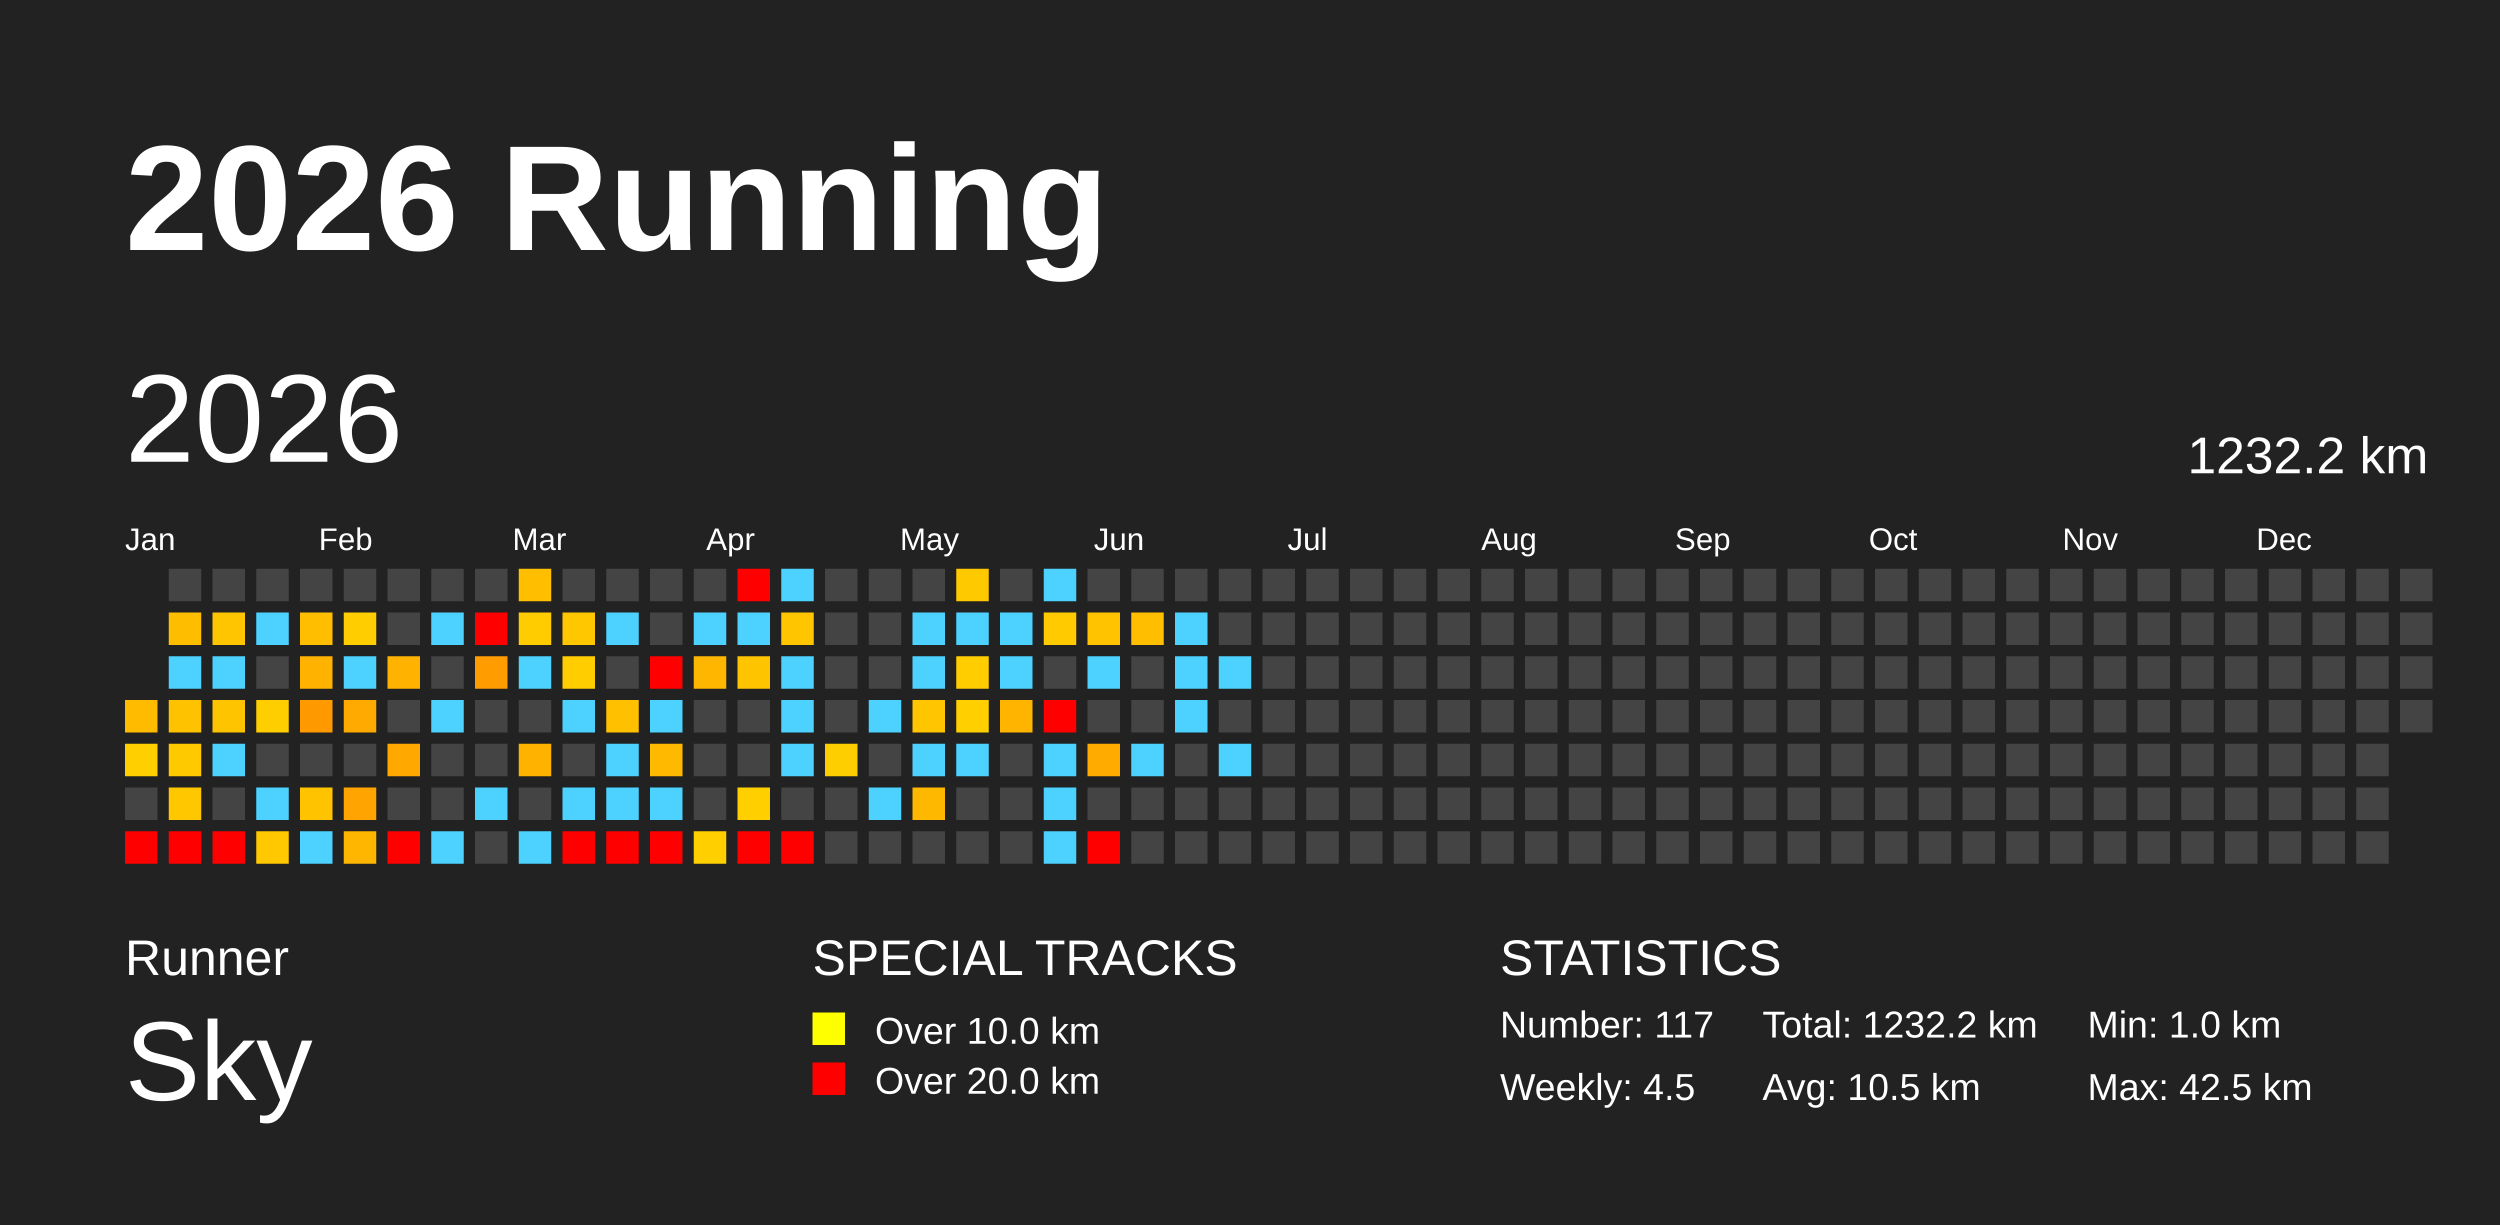
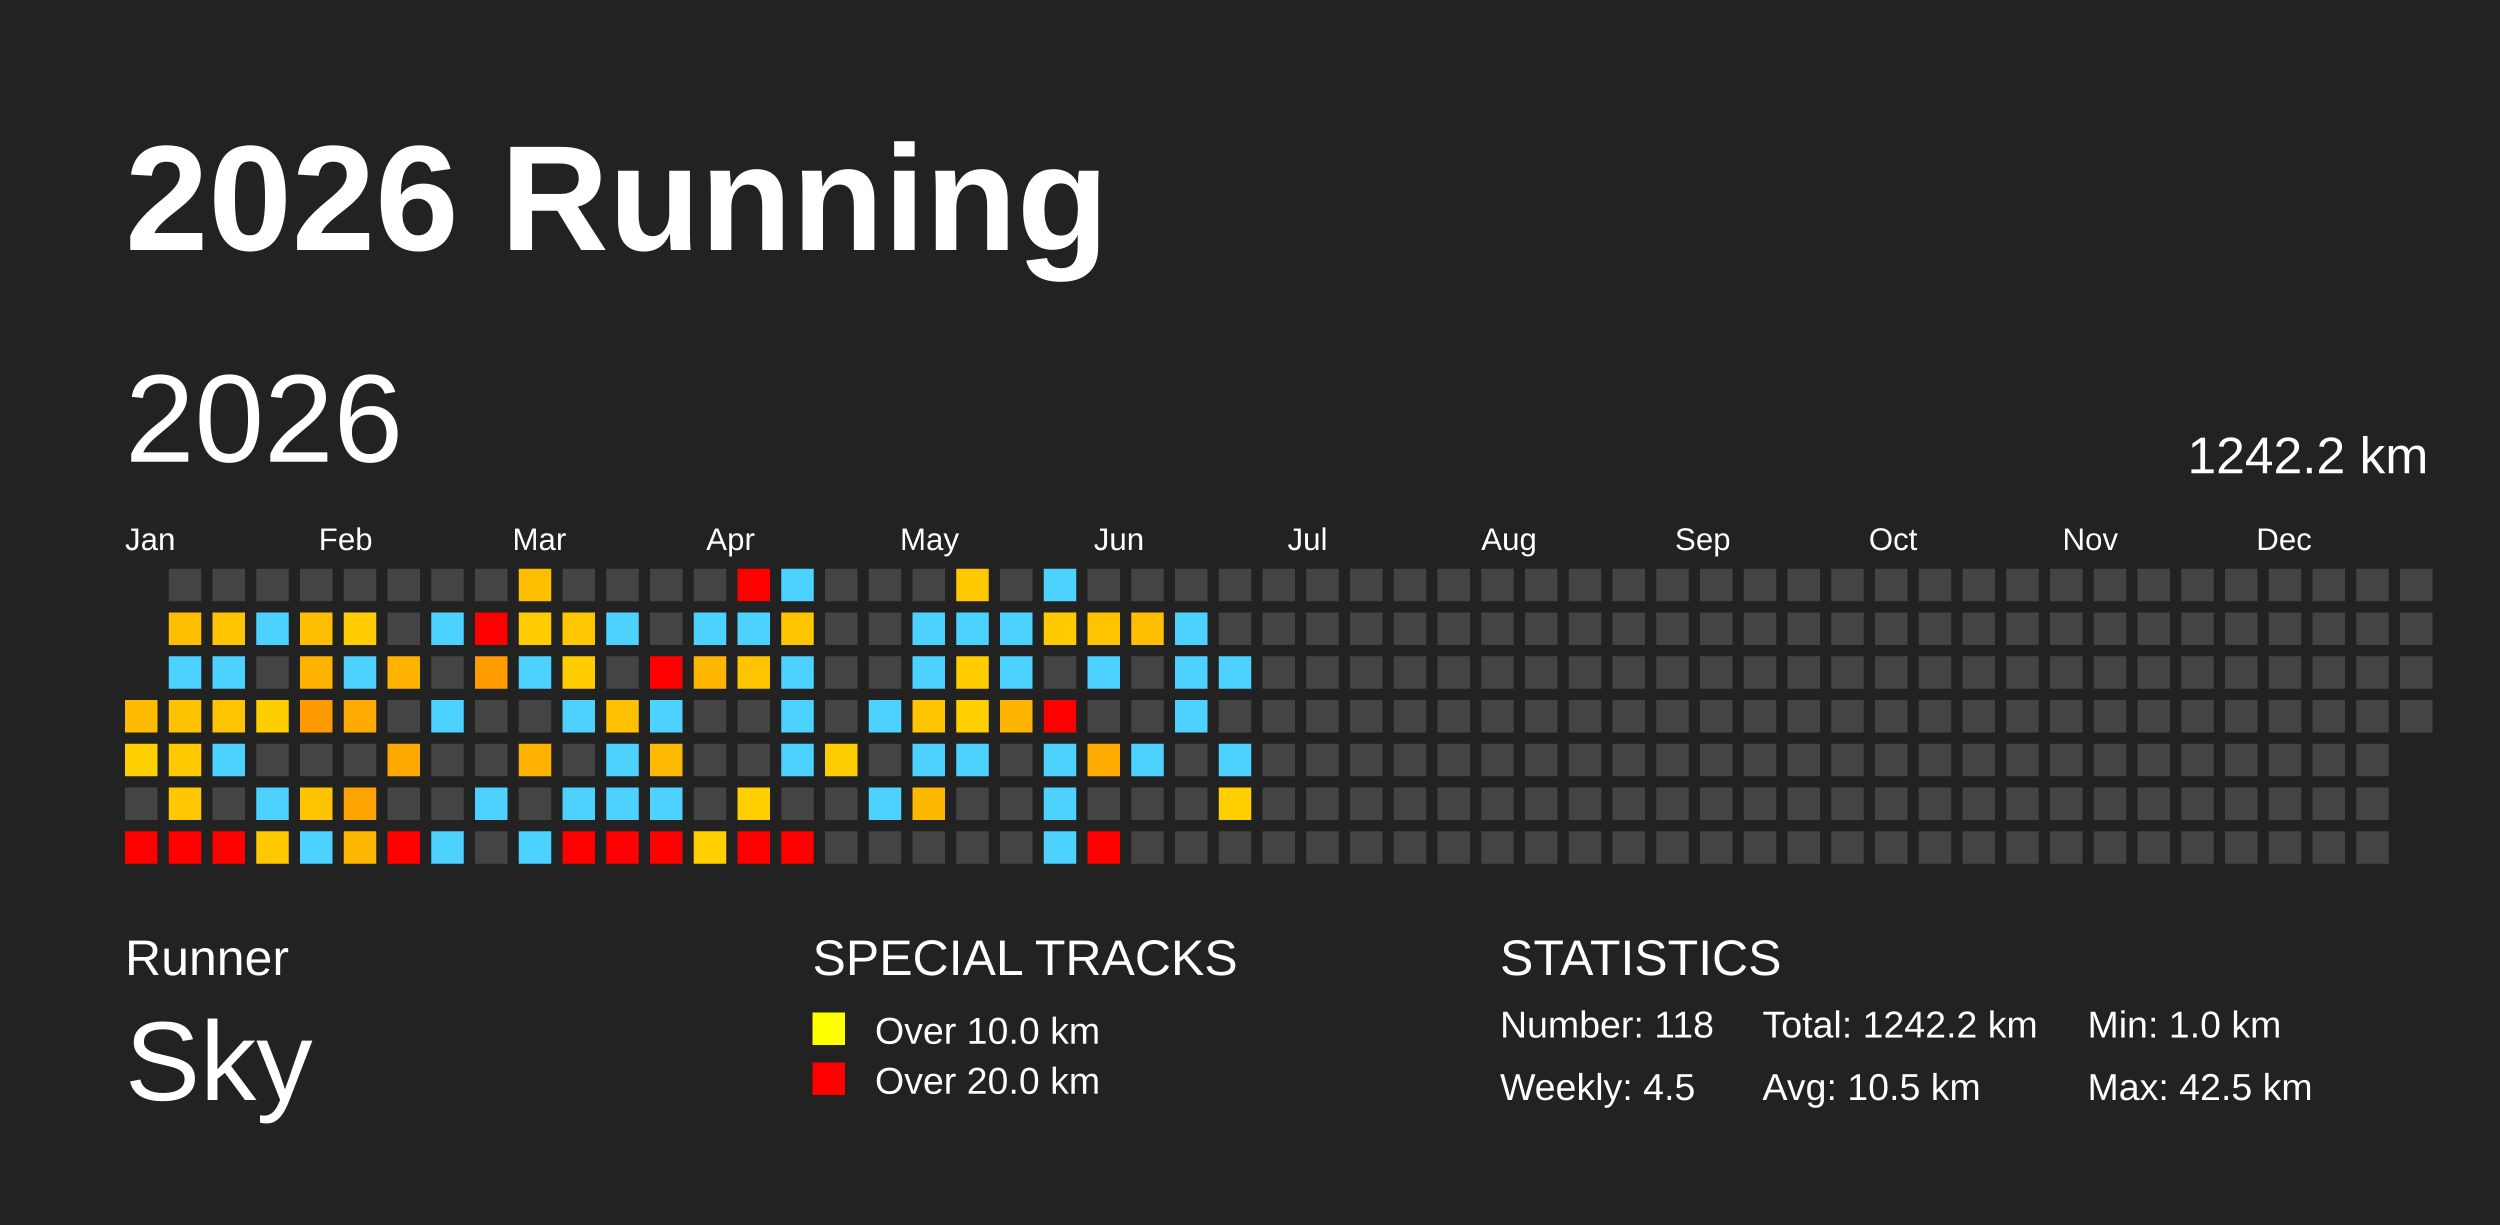
<svg xmlns="http://www.w3.org/2000/svg" baseProfile="full" height="98mm" version="1.1" viewBox="0,0,200,98" width="200mm">
  <defs />
  <rect fill="#222222" height="98" width="200" x="0" y="0" />
  <text fill="#FFFFFF" style="font-size:12px; font-family:Arial; font-weight:bold;" x="10" y="20">2026 Running</text>
  <text fill="#FFFFFF" style="font-size:4px; font-family:Arial" x="10" y="78">Runner</text>
  <text fill="#FFFFFF" style="font-size:9px; font-family:Arial" x="10" y="88">Sky</text>
  <text fill="#FFFFFF" style="font-size:4px; font-family:Arial" x="65" y="78">SPECIAL TRACKS</text>
  <rect fill="yellow" height="2.6" width="2.6" x="65" y="81" />
  <text fill="#FFFFFF" style="font-size:3px; font-family:Arial" x="70" y="83.5">Over 10.0 km</text>
  <rect fill="red" height="2.6" width="2.6" x="65" y="85" />
  <text fill="#FFFFFF" style="font-size:3px; font-family:Arial" x="70" y="87.5">Over 20.0 km</text>
  <text fill="#FFFFFF" style="font-size:4px; font-family:Arial" x="120" y="78">STATISTICS</text>
-   <text fill="#FFFFFF" style="font-size:3px; font-family:Arial" x="120" y="83">Number: 117</text>
+   <text fill="#FFFFFF" style="font-size:3px; font-family:Arial" x="120" y="83">Number: 118</text>
  <text fill="#FFFFFF" style="font-size:3px; font-family:Arial" x="120" y="88">Weekly: 4.5</text>
-   <text fill="#FFFFFF" style="font-size:3px; font-family:Arial" x="141" y="83">Total: 1232.2 km</text>
+   <text fill="#FFFFFF" style="font-size:3px; font-family:Arial" x="141" y="83">Total: 1242.2 km</text>
  <text fill="#FFFFFF" style="font-size:3px; font-family:Arial" x="141" y="88">Avg: 10.5 km</text>
  <text fill="#FFFFFF" style="font-size:3px; font-family:Arial" x="167" y="83">Min: 1.0 km</text>
  <text fill="#FFFFFF" style="font-size:3px; font-family:Arial" x="167" y="88">Max: 42.5 km</text>
  <text dominant-baseline="hanging" fill="#FFFFFF" style="font-size:10.0px; font-family:Arial;" x="10" y="30">2026</text>
-   <text dominant-baseline="hanging" fill="#FFFFFF" style="font-size:4.125px; font-family:Arial;" x="175" y="35">1232.2 km</text>
+   <text dominant-baseline="hanging" fill="#FFFFFF" style="font-size:4.125px; font-family:Arial;" x="175" y="35">1242.2 km</text>
  <text fill="#FFFFFF" style="font-size:2.5px; font-family:Arial" x="10.0" y="44">Jan</text>
  <text fill="#FFFFFF" style="font-size:2.5px; font-family:Arial" x="25.5" y="44">Feb</text>
  <text fill="#FFFFFF" style="font-size:2.5px; font-family:Arial" x="41.0" y="44">Mar</text>
  <text fill="#FFFFFF" style="font-size:2.5px; font-family:Arial" x="56.5" y="44">Apr</text>
  <text fill="#FFFFFF" style="font-size:2.5px; font-family:Arial" x="72.0" y="44">May</text>
  <text fill="#FFFFFF" style="font-size:2.5px; font-family:Arial" x="87.5" y="44">Jun</text>
  <text fill="#FFFFFF" style="font-size:2.5px; font-family:Arial" x="103.0" y="44">Jul</text>
  <text fill="#FFFFFF" style="font-size:2.5px; font-family:Arial" x="118.5" y="44">Aug</text>
  <text fill="#FFFFFF" style="font-size:2.5px; font-family:Arial" x="134.0" y="44">Sep</text>
  <text fill="#FFFFFF" style="font-size:2.5px; font-family:Arial" x="149.5" y="44">Oct</text>
  <text fill="#FFFFFF" style="font-size:2.5px; font-family:Arial" x="165.0" y="44">Nov</text>
  <text fill="#FFFFFF" style="font-size:2.5px; font-family:Arial" x="180.5" y="44">Dec</text>
  <rect fill="#ffbb00" height="2.6" width="2.6" x="10.0" y="56.0" />
  <rect fill="#ffcf00" height="2.6" width="2.6" x="10.0" y="59.5" />
  <rect fill="#444444" height="2.6" width="2.6" x="10.0" y="63.0" />
  <rect fill="red" height="2.6" width="2.6" x="10.0" y="66.5" />
  <rect fill="#444444" height="2.6" width="2.6" x="13.5" y="45.5" />
  <rect fill="#ffbd00" height="2.6" width="2.6" x="13.5" y="49.0" />
  <rect fill="#4dd2ff" height="2.6" width="2.6" x="13.5" y="52.5" />
  <rect fill="#ffc200" height="2.6" width="2.6" x="13.5" y="56.0" />
  <rect fill="#ffc900" height="2.6" width="2.6" x="13.5" y="59.5" />
  <rect fill="#ffc700" height="2.6" width="2.6" x="13.5" y="63.0" />
  <rect fill="red" height="2.6" width="2.6" x="13.5" y="66.5" />
  <rect fill="#444444" height="2.6" width="2.6" x="17.0" y="45.5" />
  <rect fill="#ffc500" height="2.6" width="2.6" x="17.0" y="49.0" />
  <rect fill="#4dd2ff" height="2.6" width="2.6" x="17.0" y="52.5" />
  <rect fill="#ffc400" height="2.6" width="2.6" x="17.0" y="56.0" />
  <rect fill="#4dd2ff" height="2.6" width="2.6" x="17.0" y="59.5" />
  <rect fill="#444444" height="2.6" width="2.6" x="17.0" y="63.0" />
  <rect fill="red" height="2.6" width="2.6" x="17.0" y="66.5" />
  <rect fill="#444444" height="2.6" width="2.6" x="20.5" y="45.5" />
  <rect fill="#4dd2ff" height="2.6" width="2.6" x="20.5" y="49.0" />
  <rect fill="#444444" height="2.6" width="2.6" x="20.5" y="52.5" />
  <rect fill="#ffce00" height="2.6" width="2.6" x="20.5" y="56.0" />
  <rect fill="#444444" height="2.6" width="2.6" x="20.5" y="59.5" />
  <rect fill="#4dd2ff" height="2.6" width="2.6" x="20.5" y="63.0" />
  <rect fill="#ffc800" height="2.6" width="2.6" x="20.5" y="66.5" />
  <rect fill="#444444" height="2.6" width="2.6" x="24.0" y="45.5" />
  <rect fill="#ffbf00" height="2.6" width="2.6" x="24.0" y="49.0" />
  <rect fill="#ffb200" height="2.6" width="2.6" x="24.0" y="52.5" />
  <rect fill="#ff9900" height="2.6" width="2.6" x="24.0" y="56.0" />
  <rect fill="#444444" height="2.6" width="2.6" x="24.0" y="59.5" />
  <rect fill="#ffc300" height="2.6" width="2.6" x="24.0" y="63.0" />
  <rect fill="#4dd2ff" height="2.6" width="2.6" x="24.0" y="66.5" />
  <rect fill="#444444" height="2.6" width="2.6" x="27.5" y="45.5" />
  <rect fill="#ffcd00" height="2.6" width="2.6" x="27.5" y="49.0" />
  <rect fill="#4dd2ff" height="2.6" width="2.6" x="27.5" y="52.5" />
  <rect fill="#ffaa00" height="2.6" width="2.6" x="27.5" y="56.0" />
  <rect fill="#444444" height="2.6" width="2.6" x="27.5" y="59.5" />
  <rect fill="#ffa400" height="2.6" width="2.6" x="27.5" y="63.0" />
  <rect fill="#ffb600" height="2.6" width="2.6" x="27.5" y="66.5" />
  <rect fill="#444444" height="2.6" width="2.6" x="31.0" y="45.5" />
  <rect fill="#444444" height="2.6" width="2.6" x="31.0" y="49.0" />
  <rect fill="#ffb300" height="2.6" width="2.6" x="31.0" y="52.5" />
  <rect fill="#444444" height="2.6" width="2.6" x="31.0" y="56.0" />
  <rect fill="#ffa800" height="2.6" width="2.6" x="31.0" y="59.5" />
  <rect fill="#444444" height="2.6" width="2.6" x="31.0" y="63.0" />
  <rect fill="red" height="2.6" width="2.6" x="31.0" y="66.5" />
  <rect fill="#444444" height="2.6" width="2.6" x="34.5" y="45.5" />
  <rect fill="#4dd2ff" height="2.6" width="2.6" x="34.5" y="49.0" />
  <rect fill="#444444" height="2.6" width="2.6" x="34.5" y="52.5" />
  <rect fill="#4dd2ff" height="2.6" width="2.6" x="34.5" y="56.0" />
  <rect fill="#444444" height="2.6" width="2.6" x="34.5" y="59.5" />
  <rect fill="#444444" height="2.6" width="2.6" x="34.5" y="63.0" />
  <rect fill="#4dd2ff" height="2.6" width="2.6" x="34.5" y="66.5" />
  <rect fill="#444444" height="2.6" width="2.6" x="38.0" y="45.5" />
  <rect fill="red" height="2.6" width="2.6" x="38.0" y="49.0" />
  <rect fill="#ff9c00" height="2.6" width="2.6" x="38.0" y="52.5" />
  <rect fill="#444444" height="2.6" width="2.6" x="38.0" y="56.0" />
  <rect fill="#444444" height="2.6" width="2.6" x="38.0" y="59.5" />
  <rect fill="#4dd2ff" height="2.6" width="2.6" x="38.0" y="63.0" />
  <rect fill="#444444" height="2.6" width="2.6" x="38.0" y="66.5" />
  <rect fill="#ffbf00" height="2.6" width="2.6" x="41.5" y="45.5" />
  <rect fill="#ffcc00" height="2.6" width="2.6" x="41.5" y="49.0" />
  <rect fill="#4dd2ff" height="2.6" width="2.6" x="41.5" y="52.5" />
  <rect fill="#444444" height="2.6" width="2.6" x="41.5" y="56.0" />
  <rect fill="#ffb200" height="2.6" width="2.6" x="41.5" y="59.5" />
  <rect fill="#444444" height="2.6" width="2.6" x="41.5" y="63.0" />
  <rect fill="#4dd2ff" height="2.6" width="2.6" x="41.5" y="66.5" />
  <rect fill="#444444" height="2.6" width="2.6" x="45.0" y="45.5" />
  <rect fill="#ffc700" height="2.6" width="2.6" x="45.0" y="49.0" />
  <rect fill="#ffcd00" height="2.6" width="2.6" x="45.0" y="52.5" />
  <rect fill="#4dd2ff" height="2.6" width="2.6" x="45.0" y="56.0" />
  <rect fill="#444444" height="2.6" width="2.6" x="45.0" y="59.5" />
  <rect fill="#4dd2ff" height="2.6" width="2.6" x="45.0" y="63.0" />
  <rect fill="red" height="2.6" width="2.6" x="45.0" y="66.5" />
  <rect fill="#444444" height="2.6" width="2.6" x="48.5" y="45.5" />
  <rect fill="#4dd2ff" height="2.6" width="2.6" x="48.5" y="49.0" />
  <rect fill="#444444" height="2.6" width="2.6" x="48.5" y="52.5" />
  <rect fill="#ffc000" height="2.6" width="2.6" x="48.5" y="56.0" />
  <rect fill="#4dd2ff" height="2.6" width="2.6" x="48.5" y="59.5" />
  <rect fill="#4dd2ff" height="2.6" width="2.6" x="48.5" y="63.0" />
  <rect fill="red" height="2.6" width="2.6" x="48.5" y="66.5" />
  <rect fill="#444444" height="2.6" width="2.6" x="52.0" y="45.5" />
  <rect fill="#444444" height="2.6" width="2.6" x="52.0" y="49.0" />
  <rect fill="red" height="2.6" width="2.6" x="52.0" y="52.5" />
  <rect fill="#4dd2ff" height="2.6" width="2.6" x="52.0" y="56.0" />
  <rect fill="#ffba00" height="2.6" width="2.6" x="52.0" y="59.5" />
  <rect fill="#4dd2ff" height="2.6" width="2.6" x="52.0" y="63.0" />
  <rect fill="red" height="2.6" width="2.6" x="52.0" y="66.5" />
  <rect fill="#444444" height="2.6" width="2.6" x="55.5" y="45.5" />
  <rect fill="#4dd2ff" height="2.6" width="2.6" x="55.5" y="49.0" />
  <rect fill="#ffb600" height="2.6" width="2.6" x="55.5" y="52.5" />
  <rect fill="#444444" height="2.6" width="2.6" x="55.5" y="56.0" />
  <rect fill="#444444" height="2.6" width="2.6" x="55.5" y="59.5" />
  <rect fill="#444444" height="2.6" width="2.6" x="55.5" y="63.0" />
  <rect fill="#ffcf00" height="2.6" width="2.6" x="55.5" y="66.5" />
  <rect fill="red" height="2.6" width="2.6" x="59.0" y="45.5" />
  <rect fill="#4dd2ff" height="2.6" width="2.6" x="59.0" y="49.0" />
  <rect fill="#ffc400" height="2.6" width="2.6" x="59.0" y="52.5" />
  <rect fill="#444444" height="2.6" width="2.6" x="59.0" y="56.0" />
  <rect fill="#444444" height="2.6" width="2.6" x="59.0" y="59.5" />
  <rect fill="#ffcf00" height="2.6" width="2.6" x="59.0" y="63.0" />
  <rect fill="red" height="2.6" width="2.6" x="59.0" y="66.5" />
  <rect fill="#4dd2ff" height="2.6" width="2.6" x="62.5" y="45.5" />
  <rect fill="#ffc600" height="2.6" width="2.6" x="62.5" y="49.0" />
  <rect fill="#4dd2ff" height="2.6" width="2.6" x="62.5" y="52.5" />
  <rect fill="#4dd2ff" height="2.6" width="2.6" x="62.5" y="56.0" />
  <rect fill="#4dd2ff" height="2.6" width="2.6" x="62.5" y="59.5" />
  <rect fill="#444444" height="2.6" width="2.6" x="62.5" y="63.0" />
  <rect fill="red" height="2.6" width="2.6" x="62.5" y="66.5" />
  <rect fill="#444444" height="2.6" width="2.6" x="66.0" y="45.5" />
  <rect fill="#444444" height="2.6" width="2.6" x="66.0" y="49.0" />
  <rect fill="#444444" height="2.6" width="2.6" x="66.0" y="52.5" />
  <rect fill="#444444" height="2.6" width="2.6" x="66.0" y="56.0" />
  <rect fill="#ffce00" height="2.6" width="2.6" x="66.0" y="59.5" />
  <rect fill="#444444" height="2.6" width="2.6" x="66.0" y="63.0" />
  <rect fill="#444444" height="2.6" width="2.6" x="66.0" y="66.5" />
  <rect fill="#444444" height="2.6" width="2.6" x="69.5" y="45.5" />
  <rect fill="#444444" height="2.6" width="2.6" x="69.5" y="49.0" />
  <rect fill="#444444" height="2.6" width="2.6" x="69.5" y="52.5" />
  <rect fill="#4dd2ff" height="2.6" width="2.6" x="69.5" y="56.0" />
  <rect fill="#444444" height="2.6" width="2.6" x="69.5" y="59.5" />
  <rect fill="#4dd2ff" height="2.6" width="2.6" x="69.5" y="63.0" />
  <rect fill="#444444" height="2.6" width="2.6" x="69.5" y="66.5" />
  <rect fill="#444444" height="2.6" width="2.6" x="73.0" y="45.5" />
  <rect fill="#4dd2ff" height="2.6" width="2.6" x="73.0" y="49.0" />
  <rect fill="#4dd2ff" height="2.6" width="2.6" x="73.0" y="52.5" />
  <rect fill="#ffc500" height="2.6" width="2.6" x="73.0" y="56.0" />
  <rect fill="#4dd2ff" height="2.6" width="2.6" x="73.0" y="59.5" />
  <rect fill="#ffb800" height="2.6" width="2.6" x="73.0" y="63.0" />
  <rect fill="#444444" height="2.6" width="2.6" x="73.0" y="66.5" />
  <rect fill="#ffc900" height="2.6" width="2.6" x="76.5" y="45.5" />
  <rect fill="#4dd2ff" height="2.6" width="2.6" x="76.5" y="49.0" />
  <rect fill="#ffcd00" height="2.6" width="2.6" x="76.5" y="52.5" />
  <rect fill="#ffcf00" height="2.6" width="2.6" x="76.5" y="56.0" />
  <rect fill="#4dd2ff" height="2.6" width="2.6" x="76.5" y="59.5" />
  <rect fill="#444444" height="2.6" width="2.6" x="76.5" y="63.0" />
  <rect fill="#444444" height="2.6" width="2.6" x="76.5" y="66.5" />
  <rect fill="#444444" height="2.6" width="2.6" x="80.0" y="45.5" />
  <rect fill="#4dd2ff" height="2.6" width="2.6" x="80.0" y="49.0" />
  <rect fill="#4dd2ff" height="2.6" width="2.6" x="80.0" y="52.5" />
  <rect fill="#ffb500" height="2.6" width="2.6" x="80.0" y="56.0" />
  <rect fill="#444444" height="2.6" width="2.6" x="80.0" y="59.5" />
  <rect fill="#444444" height="2.6" width="2.6" x="80.0" y="63.0" />
  <rect fill="#444444" height="2.6" width="2.6" x="80.0" y="66.5" />
  <rect fill="#4dd2ff" height="2.6" width="2.6" x="83.5" y="45.5" />
  <rect fill="#ffcb00" height="2.6" width="2.6" x="83.5" y="49.0" />
  <rect fill="#444444" height="2.6" width="2.6" x="83.5" y="52.5" />
  <rect fill="red" height="2.6" width="2.6" x="83.5" y="56.0" />
  <rect fill="#4dd2ff" height="2.6" width="2.6" x="83.5" y="59.5" />
  <rect fill="#4dd2ff" height="2.6" width="2.6" x="83.5" y="63.0" />
  <rect fill="#4dd2ff" height="2.6" width="2.6" x="83.5" y="66.5" />
  <rect fill="#444444" height="2.6" width="2.6" x="87.0" y="45.5" />
  <rect fill="#ffc300" height="2.6" width="2.6" x="87.0" y="49.0" />
  <rect fill="#4dd2ff" height="2.6" width="2.6" x="87.0" y="52.5" />
  <rect fill="#444444" height="2.6" width="2.6" x="87.0" y="56.0" />
  <rect fill="#ffab00" height="2.6" width="2.6" x="87.0" y="59.5" />
  <rect fill="#444444" height="2.6" width="2.6" x="87.0" y="63.0" />
  <rect fill="red" height="2.6" width="2.6" x="87.0" y="66.5" />
  <rect fill="#444444" height="2.6" width="2.6" x="90.5" y="45.5" />
  <rect fill="#ffbe00" height="2.6" width="2.6" x="90.5" y="49.0" />
  <rect fill="#444444" height="2.6" width="2.6" x="90.5" y="52.5" />
  <rect fill="#444444" height="2.6" width="2.6" x="90.5" y="56.0" />
  <rect fill="#4dd2ff" height="2.6" width="2.6" x="90.5" y="59.5" />
  <rect fill="#444444" height="2.6" width="2.6" x="90.5" y="63.0" />
  <rect fill="#444444" height="2.6" width="2.6" x="90.5" y="66.5" />
  <rect fill="#444444" height="2.6" width="2.6" x="94.0" y="45.5" />
  <rect fill="#4dd2ff" height="2.6" width="2.6" x="94.0" y="49.0" />
  <rect fill="#4dd2ff" height="2.6" width="2.6" x="94.0" y="52.5" />
  <rect fill="#4dd2ff" height="2.6" width="2.6" x="94.0" y="56.0" />
  <rect fill="#444444" height="2.6" width="2.6" x="94.0" y="59.5" />
  <rect fill="#444444" height="2.6" width="2.6" x="94.0" y="63.0" />
  <rect fill="#444444" height="2.6" width="2.6" x="94.0" y="66.5" />
  <rect fill="#444444" height="2.6" width="2.6" x="97.5" y="45.5" />
  <rect fill="#444444" height="2.6" width="2.6" x="97.5" y="49.0" />
  <rect fill="#4dd2ff" height="2.6" width="2.6" x="97.5" y="52.5" />
  <rect fill="#444444" height="2.6" width="2.6" x="97.5" y="56.0" />
  <rect fill="#4dd2ff" height="2.6" width="2.6" x="97.5" y="59.5" />
-   <rect fill="#444444" height="2.6" width="2.6" x="97.5" y="63.0" />
+   <rect fill="#ffcf00" height="2.6" width="2.6" x="97.5" y="63.0" />
  <rect fill="#444444" height="2.6" width="2.6" x="97.5" y="66.5" />
  <rect fill="#444444" height="2.6" width="2.6" x="101.0" y="45.5" />
  <rect fill="#444444" height="2.6" width="2.6" x="101.0" y="49.0" />
  <rect fill="#444444" height="2.6" width="2.6" x="101.0" y="52.5" />
  <rect fill="#444444" height="2.6" width="2.6" x="101.0" y="56.0" />
  <rect fill="#444444" height="2.6" width="2.6" x="101.0" y="59.5" />
  <rect fill="#444444" height="2.6" width="2.6" x="101.0" y="63.0" />
  <rect fill="#444444" height="2.6" width="2.6" x="101.0" y="66.5" />
  <rect fill="#444444" height="2.6" width="2.6" x="104.5" y="45.5" />
  <rect fill="#444444" height="2.6" width="2.6" x="104.5" y="49.0" />
  <rect fill="#444444" height="2.6" width="2.6" x="104.5" y="52.5" />
  <rect fill="#444444" height="2.6" width="2.6" x="104.5" y="56.0" />
  <rect fill="#444444" height="2.6" width="2.6" x="104.5" y="59.5" />
  <rect fill="#444444" height="2.6" width="2.6" x="104.5" y="63.0" />
  <rect fill="#444444" height="2.6" width="2.6" x="104.5" y="66.5" />
  <rect fill="#444444" height="2.6" width="2.6" x="108.0" y="45.5" />
  <rect fill="#444444" height="2.6" width="2.6" x="108.0" y="49.0" />
  <rect fill="#444444" height="2.6" width="2.6" x="108.0" y="52.5" />
  <rect fill="#444444" height="2.6" width="2.6" x="108.0" y="56.0" />
  <rect fill="#444444" height="2.6" width="2.6" x="108.0" y="59.5" />
  <rect fill="#444444" height="2.6" width="2.6" x="108.0" y="63.0" />
  <rect fill="#444444" height="2.6" width="2.6" x="108.0" y="66.5" />
  <rect fill="#444444" height="2.6" width="2.6" x="111.5" y="45.5" />
  <rect fill="#444444" height="2.6" width="2.6" x="111.5" y="49.0" />
  <rect fill="#444444" height="2.6" width="2.6" x="111.5" y="52.5" />
  <rect fill="#444444" height="2.6" width="2.6" x="111.5" y="56.0" />
  <rect fill="#444444" height="2.6" width="2.6" x="111.5" y="59.5" />
  <rect fill="#444444" height="2.6" width="2.6" x="111.5" y="63.0" />
  <rect fill="#444444" height="2.6" width="2.6" x="111.5" y="66.5" />
  <rect fill="#444444" height="2.6" width="2.6" x="115.0" y="45.5" />
  <rect fill="#444444" height="2.6" width="2.6" x="115.0" y="49.0" />
  <rect fill="#444444" height="2.6" width="2.6" x="115.0" y="52.5" />
  <rect fill="#444444" height="2.6" width="2.6" x="115.0" y="56.0" />
  <rect fill="#444444" height="2.6" width="2.6" x="115.0" y="59.5" />
  <rect fill="#444444" height="2.6" width="2.6" x="115.0" y="63.0" />
  <rect fill="#444444" height="2.6" width="2.6" x="115.0" y="66.5" />
  <rect fill="#444444" height="2.6" width="2.6" x="118.5" y="45.5" />
  <rect fill="#444444" height="2.6" width="2.6" x="118.5" y="49.0" />
  <rect fill="#444444" height="2.6" width="2.6" x="118.5" y="52.5" />
  <rect fill="#444444" height="2.6" width="2.6" x="118.5" y="56.0" />
  <rect fill="#444444" height="2.6" width="2.6" x="118.5" y="59.5" />
  <rect fill="#444444" height="2.6" width="2.6" x="118.5" y="63.0" />
  <rect fill="#444444" height="2.6" width="2.6" x="118.5" y="66.5" />
  <rect fill="#444444" height="2.6" width="2.6" x="122.0" y="45.5" />
  <rect fill="#444444" height="2.6" width="2.6" x="122.0" y="49.0" />
  <rect fill="#444444" height="2.6" width="2.6" x="122.0" y="52.5" />
  <rect fill="#444444" height="2.6" width="2.6" x="122.0" y="56.0" />
  <rect fill="#444444" height="2.6" width="2.6" x="122.0" y="59.5" />
  <rect fill="#444444" height="2.6" width="2.6" x="122.0" y="63.0" />
  <rect fill="#444444" height="2.6" width="2.6" x="122.0" y="66.5" />
  <rect fill="#444444" height="2.6" width="2.6" x="125.5" y="45.5" />
  <rect fill="#444444" height="2.6" width="2.6" x="125.5" y="49.0" />
  <rect fill="#444444" height="2.6" width="2.6" x="125.5" y="52.5" />
  <rect fill="#444444" height="2.6" width="2.6" x="125.5" y="56.0" />
  <rect fill="#444444" height="2.6" width="2.6" x="125.5" y="59.5" />
  <rect fill="#444444" height="2.6" width="2.6" x="125.5" y="63.0" />
  <rect fill="#444444" height="2.6" width="2.6" x="125.5" y="66.5" />
  <rect fill="#444444" height="2.6" width="2.6" x="129.0" y="45.5" />
  <rect fill="#444444" height="2.6" width="2.6" x="129.0" y="49.0" />
  <rect fill="#444444" height="2.6" width="2.6" x="129.0" y="52.5" />
  <rect fill="#444444" height="2.6" width="2.6" x="129.0" y="56.0" />
  <rect fill="#444444" height="2.6" width="2.6" x="129.0" y="59.5" />
  <rect fill="#444444" height="2.6" width="2.6" x="129.0" y="63.0" />
  <rect fill="#444444" height="2.6" width="2.6" x="129.0" y="66.5" />
  <rect fill="#444444" height="2.6" width="2.6" x="132.5" y="45.5" />
  <rect fill="#444444" height="2.6" width="2.6" x="132.5" y="49.0" />
  <rect fill="#444444" height="2.6" width="2.6" x="132.5" y="52.5" />
  <rect fill="#444444" height="2.6" width="2.6" x="132.5" y="56.0" />
  <rect fill="#444444" height="2.6" width="2.6" x="132.5" y="59.5" />
  <rect fill="#444444" height="2.6" width="2.6" x="132.5" y="63.0" />
  <rect fill="#444444" height="2.6" width="2.6" x="132.5" y="66.5" />
  <rect fill="#444444" height="2.6" width="2.6" x="136.0" y="45.5" />
  <rect fill="#444444" height="2.6" width="2.6" x="136.0" y="49.0" />
  <rect fill="#444444" height="2.6" width="2.6" x="136.0" y="52.5" />
  <rect fill="#444444" height="2.6" width="2.6" x="136.0" y="56.0" />
  <rect fill="#444444" height="2.6" width="2.6" x="136.0" y="59.5" />
  <rect fill="#444444" height="2.6" width="2.6" x="136.0" y="63.0" />
  <rect fill="#444444" height="2.6" width="2.6" x="136.0" y="66.5" />
  <rect fill="#444444" height="2.6" width="2.6" x="139.5" y="45.5" />
  <rect fill="#444444" height="2.6" width="2.6" x="139.5" y="49.0" />
  <rect fill="#444444" height="2.6" width="2.6" x="139.5" y="52.5" />
  <rect fill="#444444" height="2.6" width="2.6" x="139.5" y="56.0" />
  <rect fill="#444444" height="2.6" width="2.6" x="139.5" y="59.5" />
  <rect fill="#444444" height="2.6" width="2.6" x="139.5" y="63.0" />
  <rect fill="#444444" height="2.6" width="2.6" x="139.5" y="66.5" />
  <rect fill="#444444" height="2.6" width="2.6" x="143.0" y="45.5" />
  <rect fill="#444444" height="2.6" width="2.6" x="143.0" y="49.0" />
  <rect fill="#444444" height="2.6" width="2.6" x="143.0" y="52.5" />
  <rect fill="#444444" height="2.6" width="2.6" x="143.0" y="56.0" />
  <rect fill="#444444" height="2.6" width="2.6" x="143.0" y="59.5" />
  <rect fill="#444444" height="2.6" width="2.6" x="143.0" y="63.0" />
  <rect fill="#444444" height="2.6" width="2.6" x="143.0" y="66.5" />
  <rect fill="#444444" height="2.6" width="2.6" x="146.5" y="45.5" />
  <rect fill="#444444" height="2.6" width="2.6" x="146.5" y="49.0" />
  <rect fill="#444444" height="2.6" width="2.6" x="146.5" y="52.5" />
  <rect fill="#444444" height="2.6" width="2.6" x="146.5" y="56.0" />
  <rect fill="#444444" height="2.6" width="2.6" x="146.5" y="59.5" />
  <rect fill="#444444" height="2.6" width="2.6" x="146.5" y="63.0" />
  <rect fill="#444444" height="2.6" width="2.6" x="146.5" y="66.5" />
  <rect fill="#444444" height="2.6" width="2.6" x="150.0" y="45.5" />
  <rect fill="#444444" height="2.6" width="2.6" x="150.0" y="49.0" />
  <rect fill="#444444" height="2.6" width="2.6" x="150.0" y="52.5" />
  <rect fill="#444444" height="2.6" width="2.6" x="150.0" y="56.0" />
  <rect fill="#444444" height="2.6" width="2.6" x="150.0" y="59.5" />
  <rect fill="#444444" height="2.6" width="2.6" x="150.0" y="63.0" />
  <rect fill="#444444" height="2.6" width="2.6" x="150.0" y="66.5" />
  <rect fill="#444444" height="2.6" width="2.6" x="153.5" y="45.5" />
  <rect fill="#444444" height="2.6" width="2.6" x="153.5" y="49.0" />
  <rect fill="#444444" height="2.6" width="2.6" x="153.5" y="52.5" />
  <rect fill="#444444" height="2.6" width="2.6" x="153.5" y="56.0" />
  <rect fill="#444444" height="2.6" width="2.6" x="153.5" y="59.5" />
  <rect fill="#444444" height="2.6" width="2.6" x="153.5" y="63.0" />
  <rect fill="#444444" height="2.6" width="2.6" x="153.5" y="66.5" />
  <rect fill="#444444" height="2.6" width="2.6" x="157.0" y="45.5" />
  <rect fill="#444444" height="2.6" width="2.6" x="157.0" y="49.0" />
  <rect fill="#444444" height="2.6" width="2.6" x="157.0" y="52.5" />
  <rect fill="#444444" height="2.6" width="2.6" x="157.0" y="56.0" />
  <rect fill="#444444" height="2.6" width="2.6" x="157.0" y="59.5" />
  <rect fill="#444444" height="2.6" width="2.6" x="157.0" y="63.0" />
  <rect fill="#444444" height="2.6" width="2.6" x="157.0" y="66.5" />
  <rect fill="#444444" height="2.6" width="2.6" x="160.5" y="45.5" />
  <rect fill="#444444" height="2.6" width="2.6" x="160.5" y="49.0" />
  <rect fill="#444444" height="2.6" width="2.6" x="160.5" y="52.5" />
  <rect fill="#444444" height="2.6" width="2.6" x="160.5" y="56.0" />
  <rect fill="#444444" height="2.6" width="2.6" x="160.5" y="59.5" />
  <rect fill="#444444" height="2.6" width="2.6" x="160.5" y="63.0" />
  <rect fill="#444444" height="2.6" width="2.6" x="160.5" y="66.5" />
  <rect fill="#444444" height="2.6" width="2.6" x="164.0" y="45.5" />
  <rect fill="#444444" height="2.6" width="2.6" x="164.0" y="49.0" />
  <rect fill="#444444" height="2.6" width="2.6" x="164.0" y="52.5" />
  <rect fill="#444444" height="2.6" width="2.6" x="164.0" y="56.0" />
  <rect fill="#444444" height="2.6" width="2.6" x="164.0" y="59.5" />
  <rect fill="#444444" height="2.6" width="2.6" x="164.0" y="63.0" />
  <rect fill="#444444" height="2.6" width="2.6" x="164.0" y="66.5" />
  <rect fill="#444444" height="2.6" width="2.6" x="167.5" y="45.5" />
  <rect fill="#444444" height="2.6" width="2.6" x="167.5" y="49.0" />
  <rect fill="#444444" height="2.6" width="2.6" x="167.5" y="52.5" />
  <rect fill="#444444" height="2.6" width="2.6" x="167.5" y="56.0" />
  <rect fill="#444444" height="2.6" width="2.6" x="167.5" y="59.5" />
  <rect fill="#444444" height="2.6" width="2.6" x="167.5" y="63.0" />
  <rect fill="#444444" height="2.6" width="2.6" x="167.5" y="66.5" />
  <rect fill="#444444" height="2.6" width="2.6" x="171.0" y="45.5" />
  <rect fill="#444444" height="2.6" width="2.6" x="171.0" y="49.0" />
  <rect fill="#444444" height="2.6" width="2.6" x="171.0" y="52.5" />
  <rect fill="#444444" height="2.6" width="2.6" x="171.0" y="56.0" />
  <rect fill="#444444" height="2.6" width="2.6" x="171.0" y="59.5" />
  <rect fill="#444444" height="2.6" width="2.6" x="171.0" y="63.0" />
  <rect fill="#444444" height="2.6" width="2.6" x="171.0" y="66.5" />
  <rect fill="#444444" height="2.6" width="2.6" x="174.5" y="45.5" />
  <rect fill="#444444" height="2.6" width="2.6" x="174.5" y="49.0" />
  <rect fill="#444444" height="2.6" width="2.6" x="174.5" y="52.5" />
  <rect fill="#444444" height="2.6" width="2.6" x="174.5" y="56.0" />
  <rect fill="#444444" height="2.6" width="2.6" x="174.5" y="59.5" />
  <rect fill="#444444" height="2.6" width="2.6" x="174.5" y="63.0" />
  <rect fill="#444444" height="2.6" width="2.6" x="174.5" y="66.5" />
  <rect fill="#444444" height="2.6" width="2.6" x="178.0" y="45.5" />
  <rect fill="#444444" height="2.6" width="2.6" x="178.0" y="49.0" />
  <rect fill="#444444" height="2.6" width="2.6" x="178.0" y="52.5" />
  <rect fill="#444444" height="2.6" width="2.6" x="178.0" y="56.0" />
  <rect fill="#444444" height="2.6" width="2.6" x="178.0" y="59.5" />
  <rect fill="#444444" height="2.6" width="2.6" x="178.0" y="63.0" />
  <rect fill="#444444" height="2.6" width="2.6" x="178.0" y="66.5" />
  <rect fill="#444444" height="2.6" width="2.6" x="181.5" y="45.5" />
  <rect fill="#444444" height="2.6" width="2.6" x="181.5" y="49.0" />
  <rect fill="#444444" height="2.6" width="2.6" x="181.5" y="52.5" />
  <rect fill="#444444" height="2.6" width="2.6" x="181.5" y="56.0" />
  <rect fill="#444444" height="2.6" width="2.6" x="181.5" y="59.5" />
  <rect fill="#444444" height="2.6" width="2.6" x="181.5" y="63.0" />
  <rect fill="#444444" height="2.6" width="2.6" x="181.5" y="66.5" />
  <rect fill="#444444" height="2.6" width="2.6" x="185.0" y="45.5" />
  <rect fill="#444444" height="2.6" width="2.6" x="185.0" y="49.0" />
  <rect fill="#444444" height="2.6" width="2.6" x="185.0" y="52.5" />
  <rect fill="#444444" height="2.6" width="2.6" x="185.0" y="56.0" />
  <rect fill="#444444" height="2.6" width="2.6" x="185.0" y="59.5" />
  <rect fill="#444444" height="2.6" width="2.6" x="185.0" y="63.0" />
  <rect fill="#444444" height="2.6" width="2.6" x="185.0" y="66.5" />
  <rect fill="#444444" height="2.6" width="2.6" x="188.5" y="45.5" />
  <rect fill="#444444" height="2.6" width="2.6" x="188.5" y="49.0" />
  <rect fill="#444444" height="2.6" width="2.6" x="188.5" y="52.5" />
  <rect fill="#444444" height="2.6" width="2.6" x="188.5" y="56.0" />
  <rect fill="#444444" height="2.6" width="2.6" x="188.5" y="59.5" />
  <rect fill="#444444" height="2.6" width="2.6" x="188.5" y="63.0" />
  <rect fill="#444444" height="2.6" width="2.6" x="188.5" y="66.5" />
  <rect fill="#444444" height="2.6" width="2.6" x="192.0" y="45.5" />
  <rect fill="#444444" height="2.6" width="2.6" x="192.0" y="49.0" />
  <rect fill="#444444" height="2.6" width="2.6" x="192.0" y="52.5" />
  <rect fill="#444444" height="2.6" width="2.6" x="192.0" y="56.0" />
</svg>
